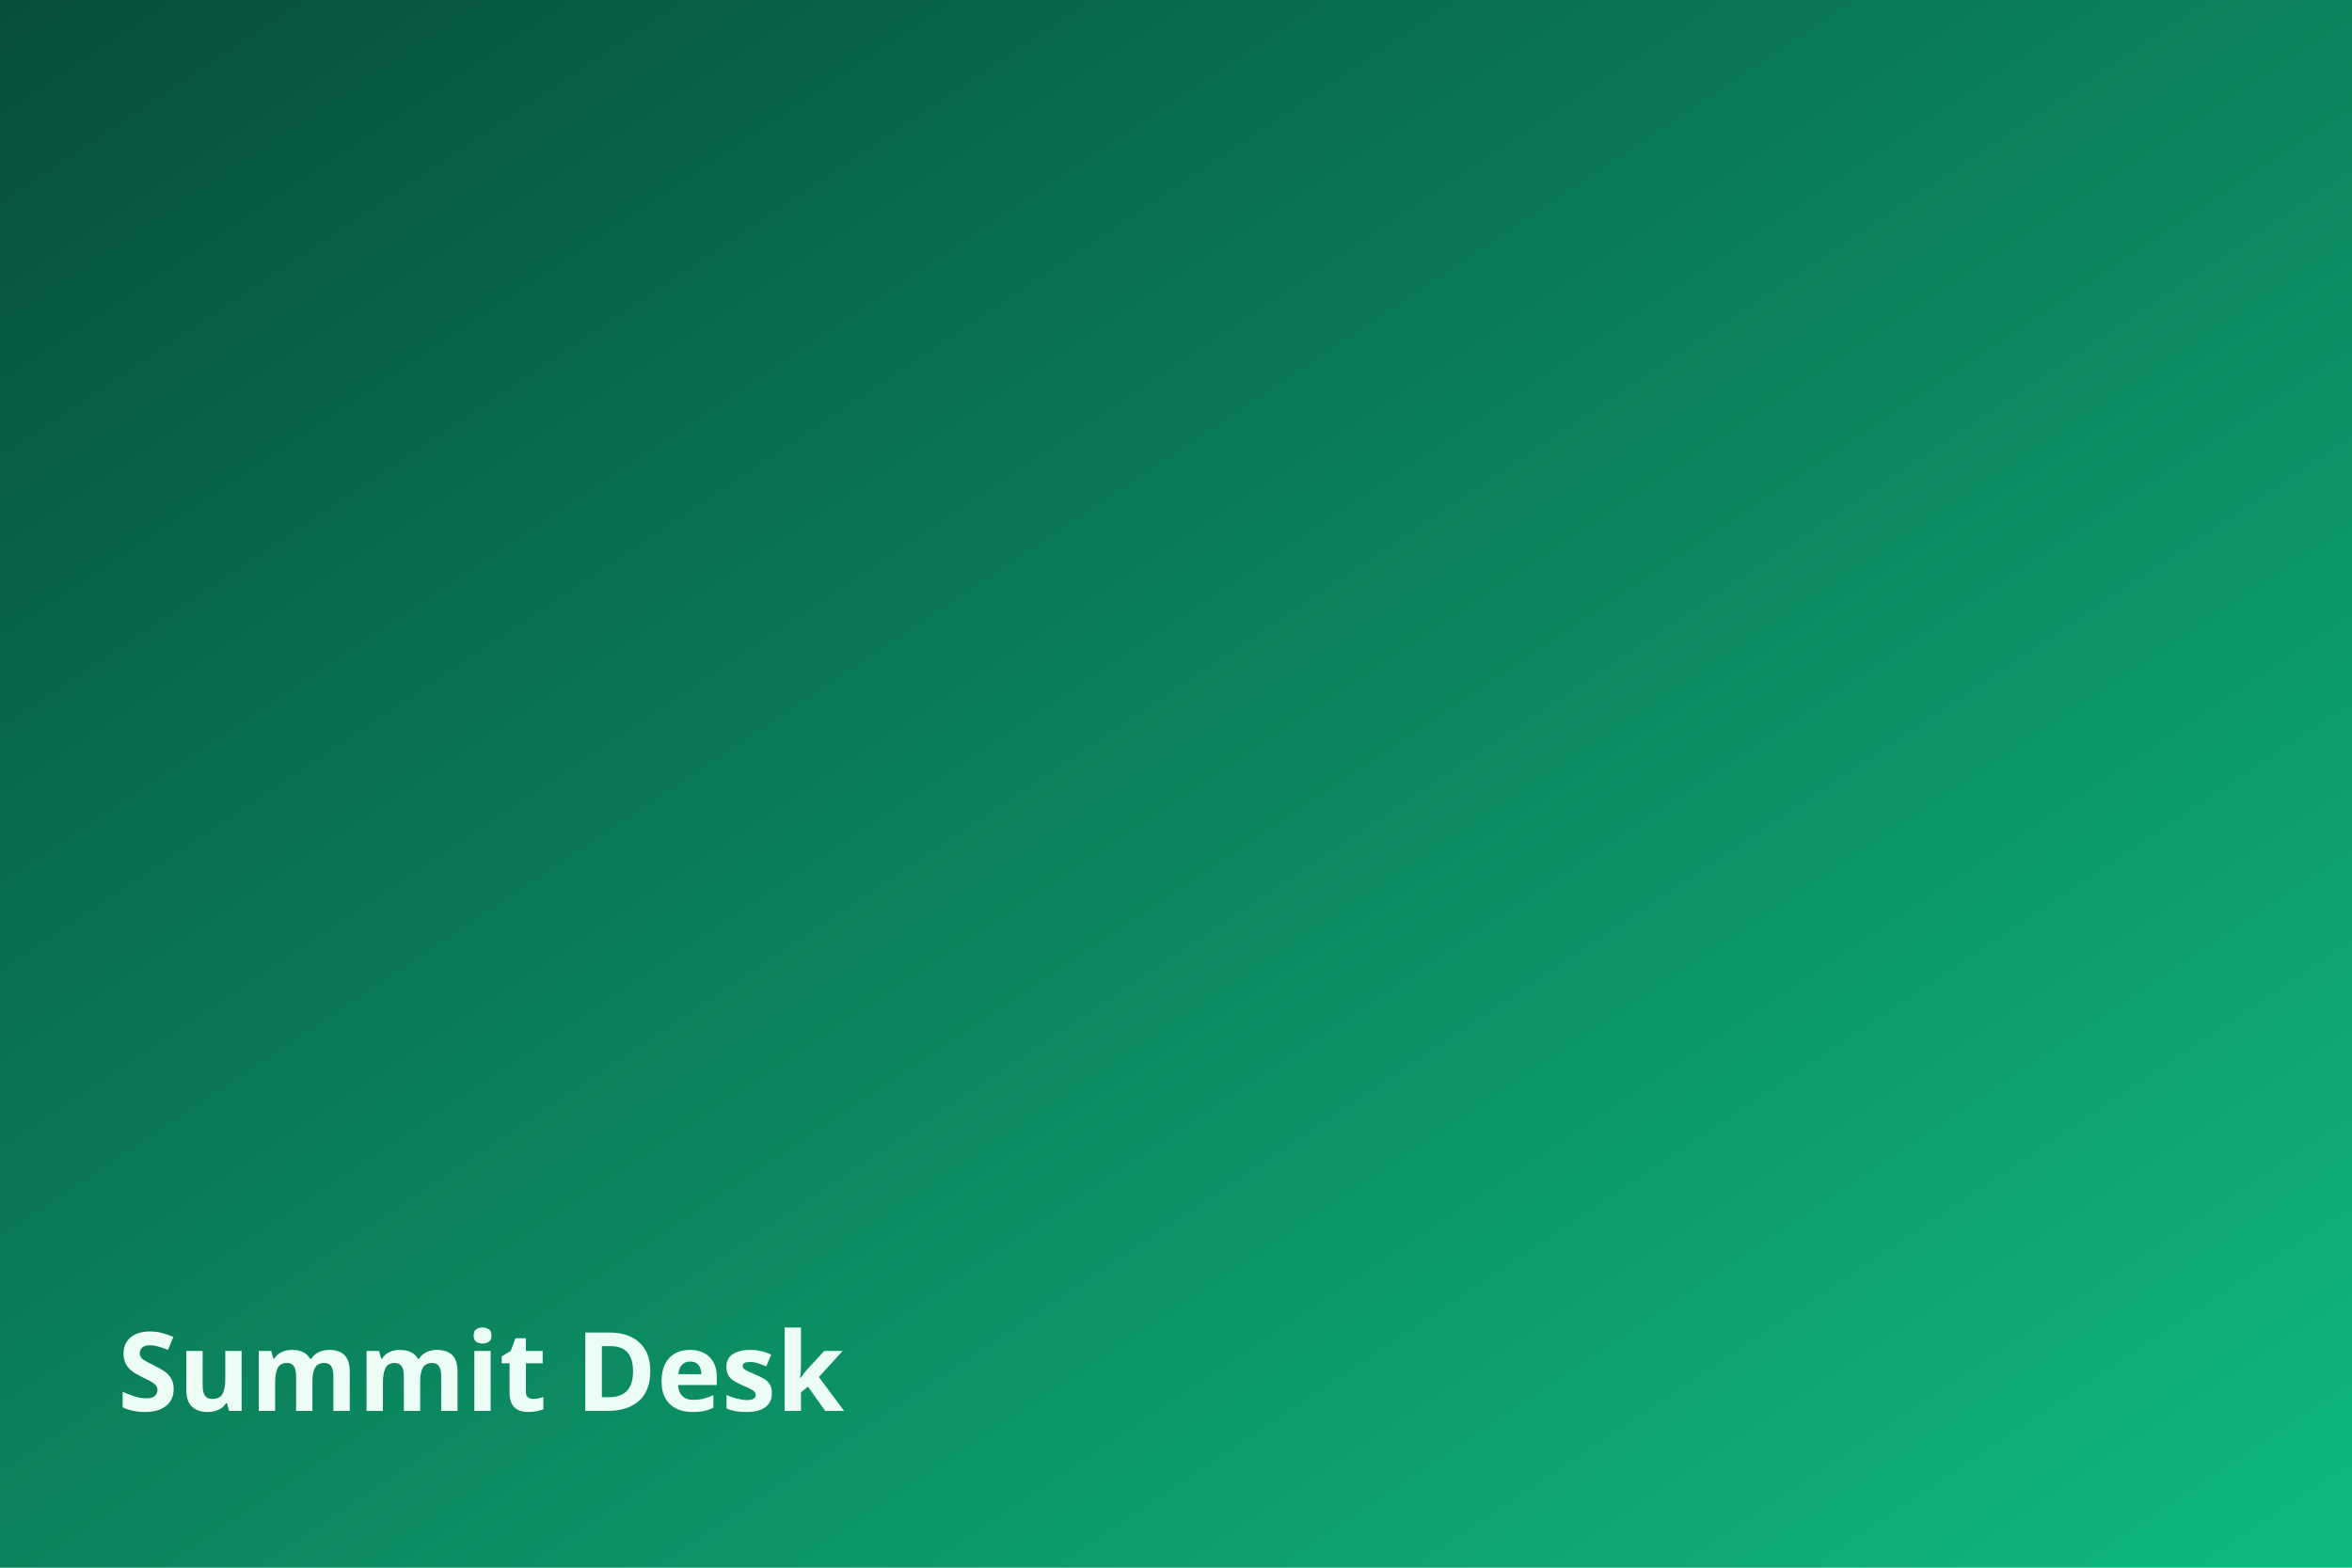
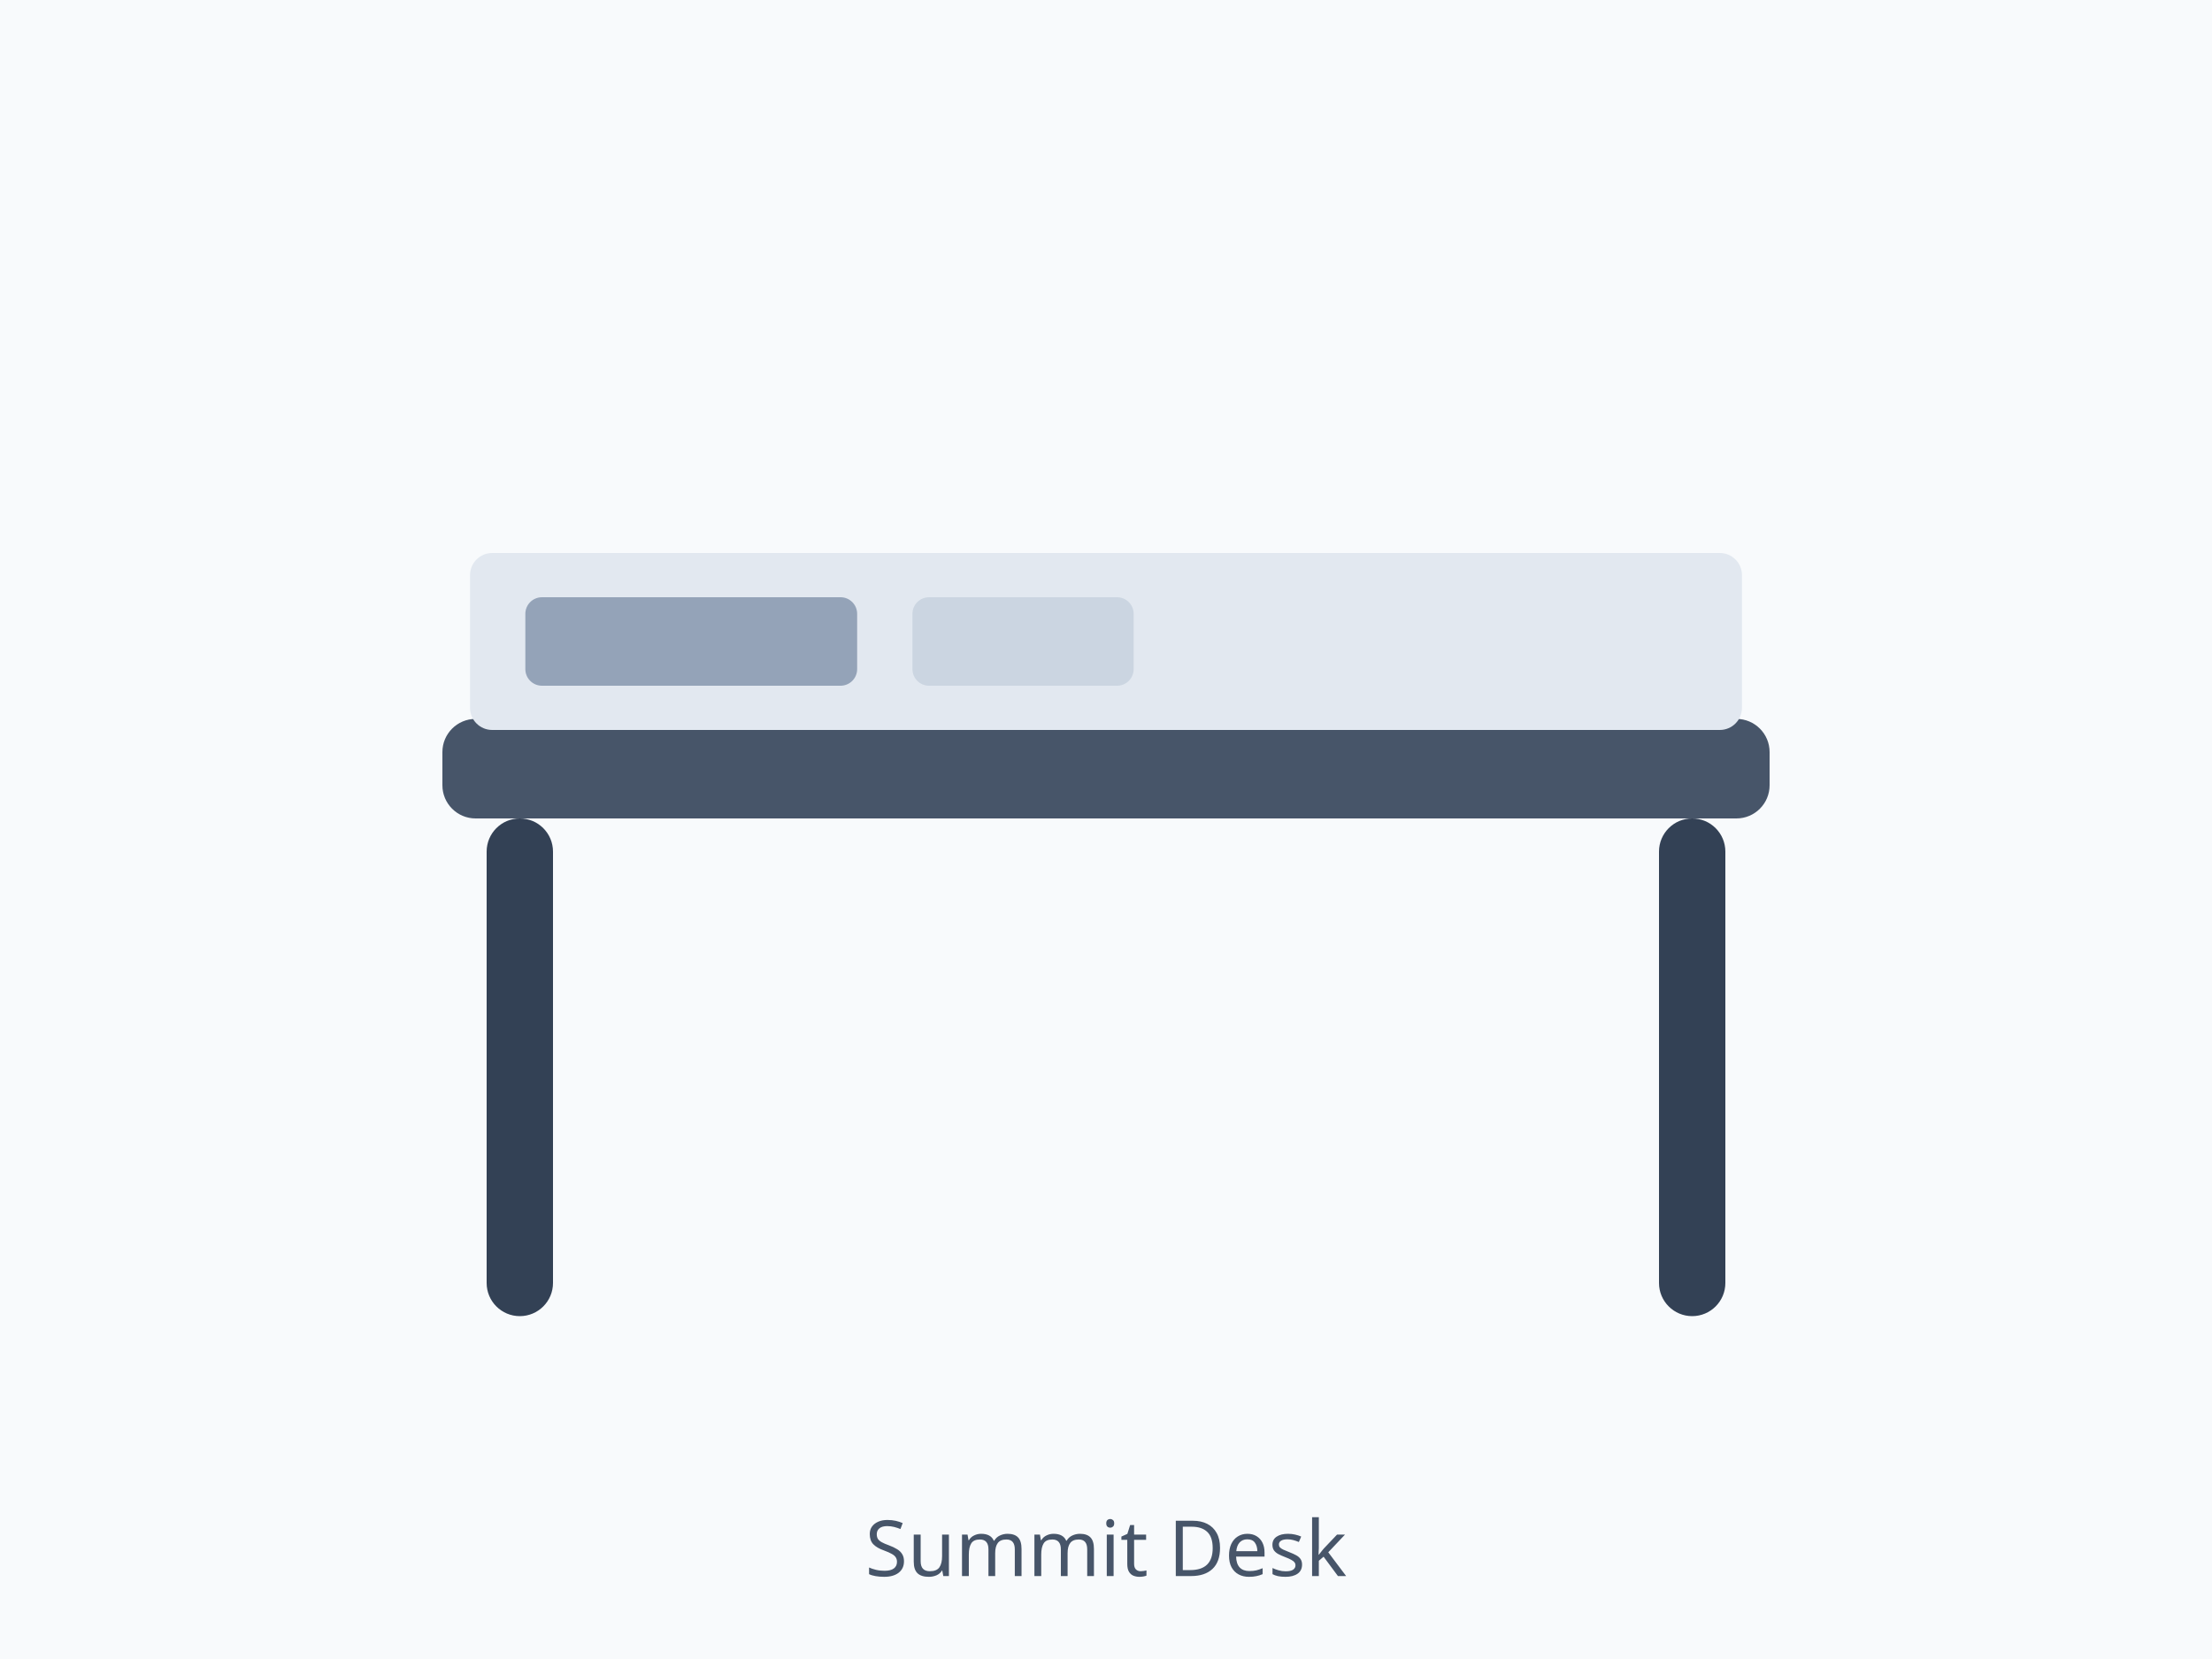
- <svg xmlns="http://www.w3.org/2000/svg" width="1200" height="800" viewBox="0 0 1200 800">
-   <defs>
-     <linearGradient id="g" x1="0" y1="0" x2="1" y2="1">
-       <stop offset="0" stop-color="#064e3b" />
-       <stop offset="1" stop-color="#10b981" />
-     </linearGradient>
-   </defs>
-   <rect width="1200" height="800" fill="url(#g)" />
-   <text x="60" y="720" fill="#ecfdf5" font-family="ui-sans-serif, system-ui" font-size="56" font-weight="700">Summit Desk</text>
+ <svg xmlns="http://www.w3.org/2000/svg" viewBox="0 0 400 300" fill="none">
+   <rect width="400" height="300" fill="#f8fafc" />
+   <rect x="80" y="130" width="240" height="18" rx="6" fill="#475569" />
+   <rect x="88" y="148" width="12" height="90" rx="6" fill="#334155" />
+   <rect x="300" y="148" width="12" height="90" rx="6" fill="#334155" />
+   <rect x="85" y="100" width="230" height="32" rx="4" fill="#e2e8f0" />
+   <rect x="95" y="108" width="60" height="16" rx="3" fill="#94a3b8" />
+   <rect x="165" y="108" width="40" height="16" rx="3" fill="#cbd5e1" />
+   <text x="200" y="285" font-family="sans-serif" font-size="14" fill="#475569" text-anchor="middle">Summit Desk</text>
</svg>
